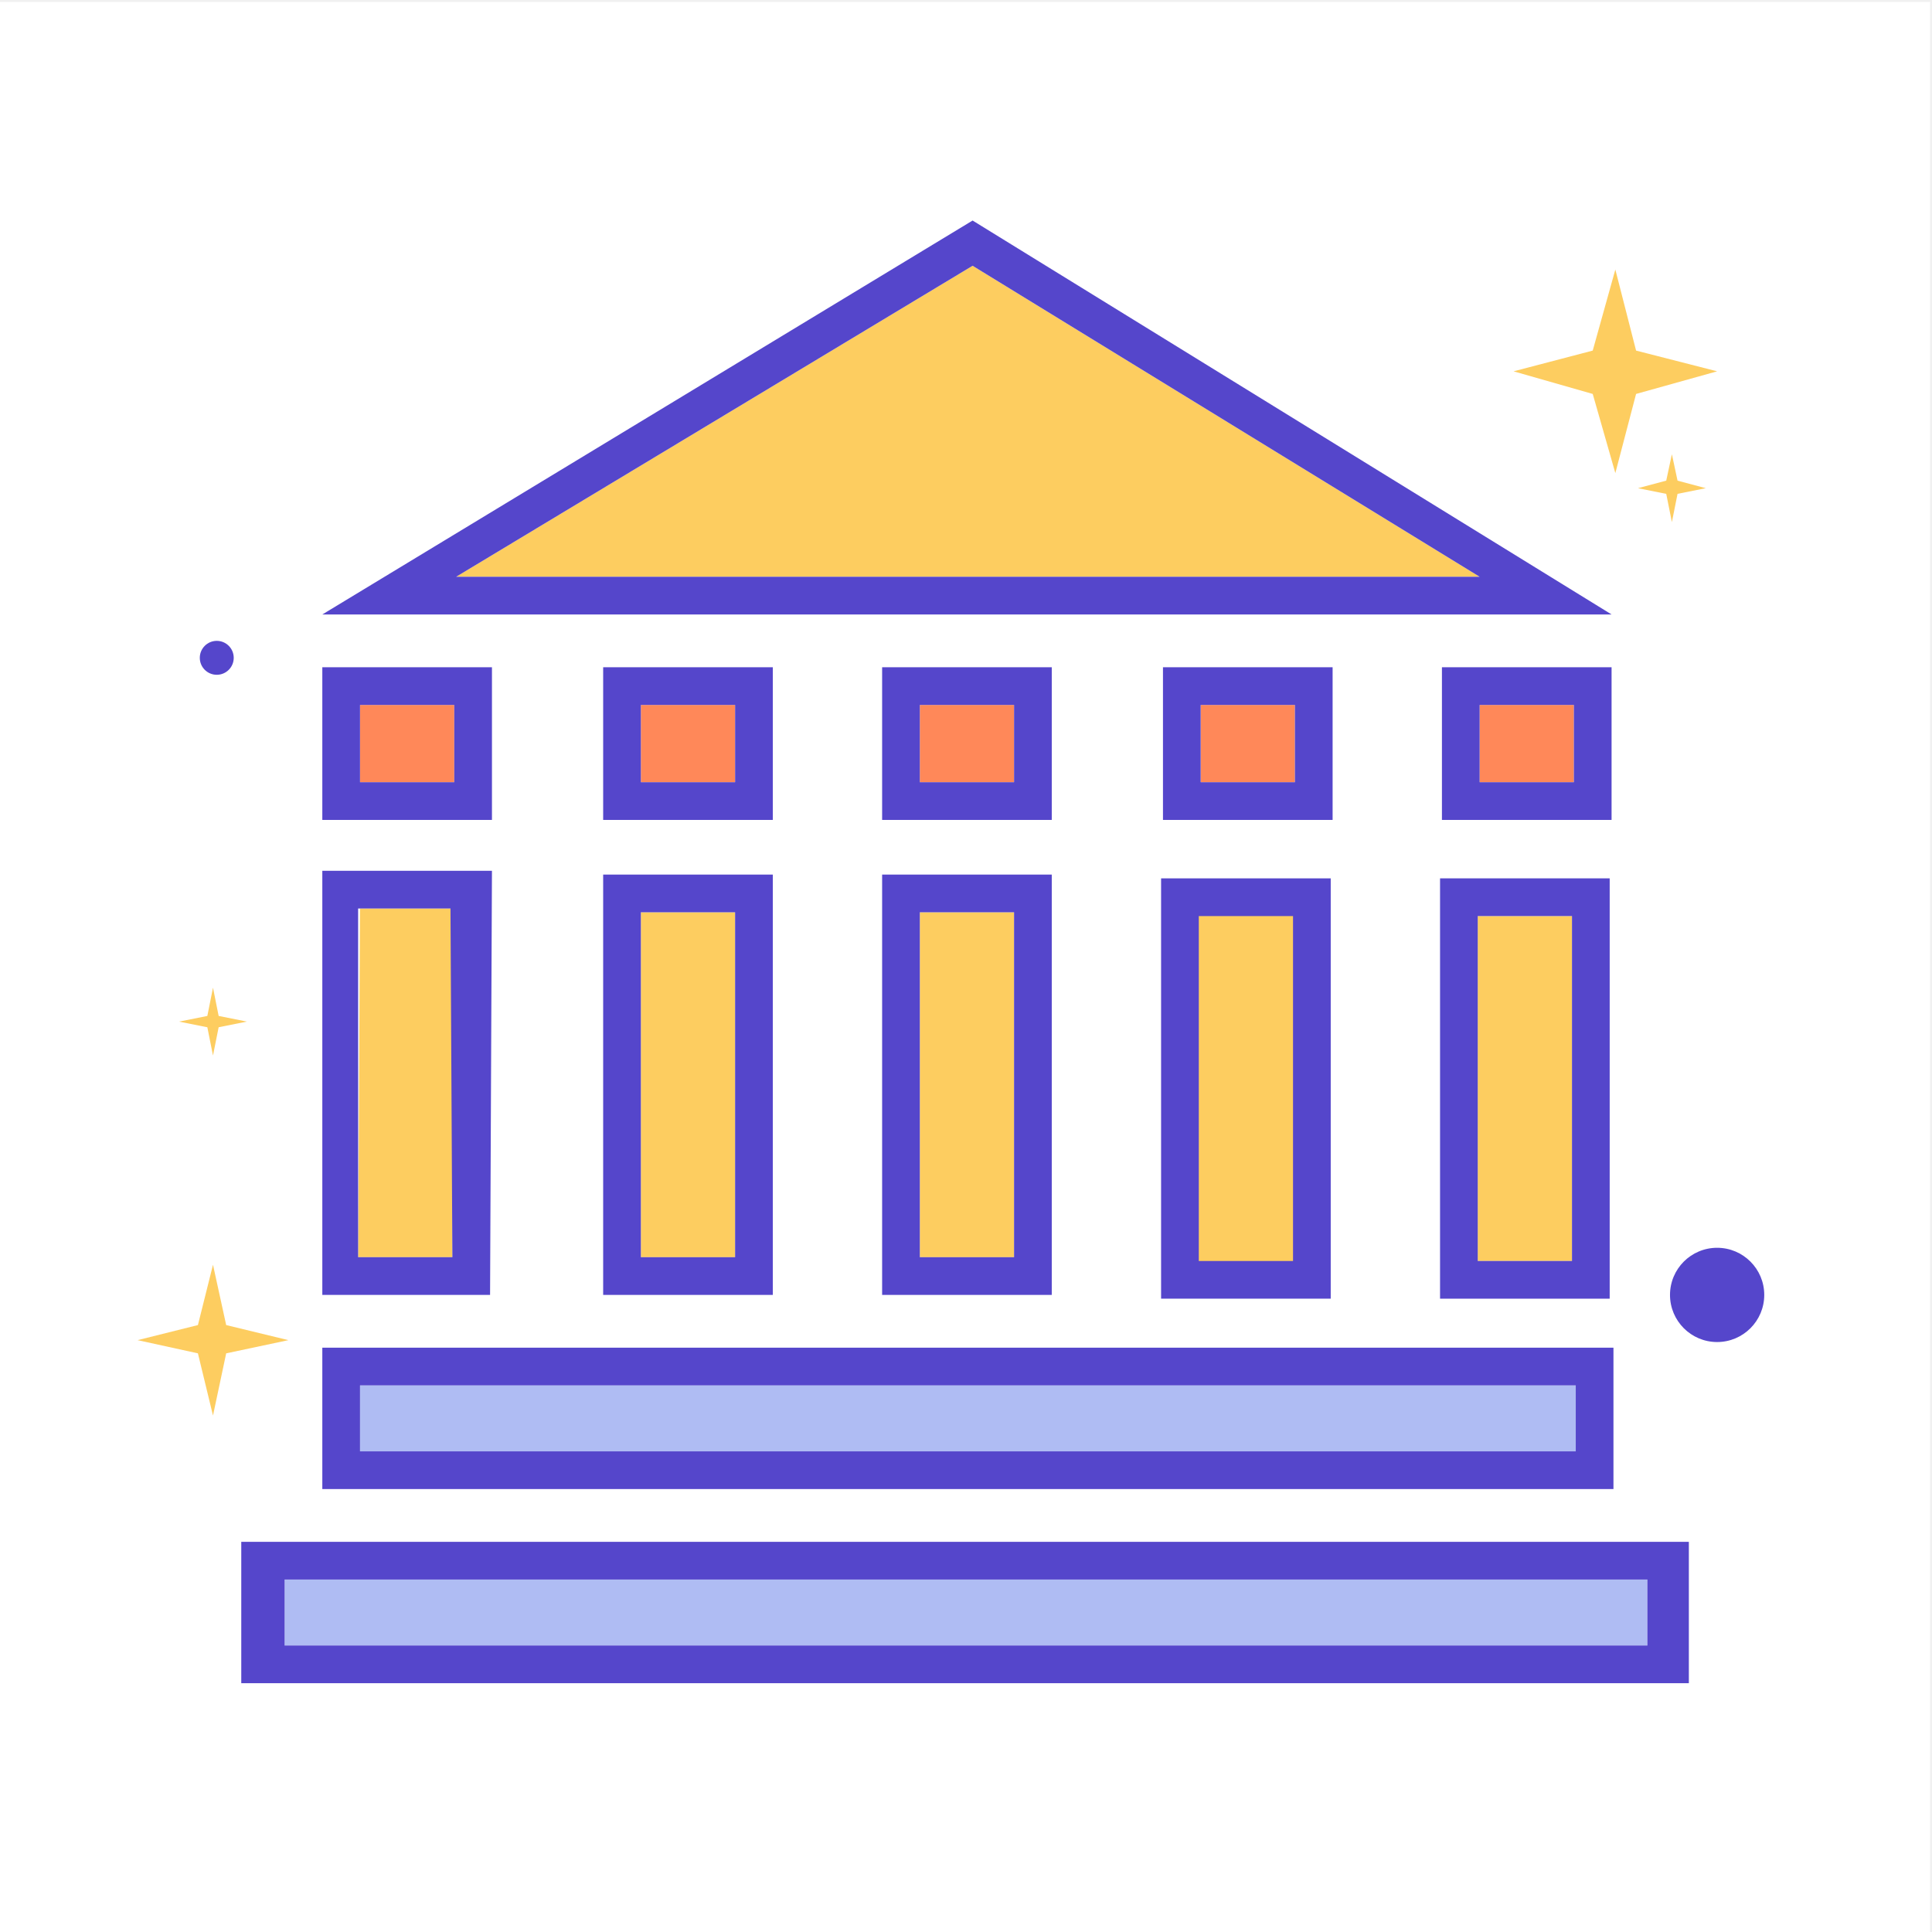
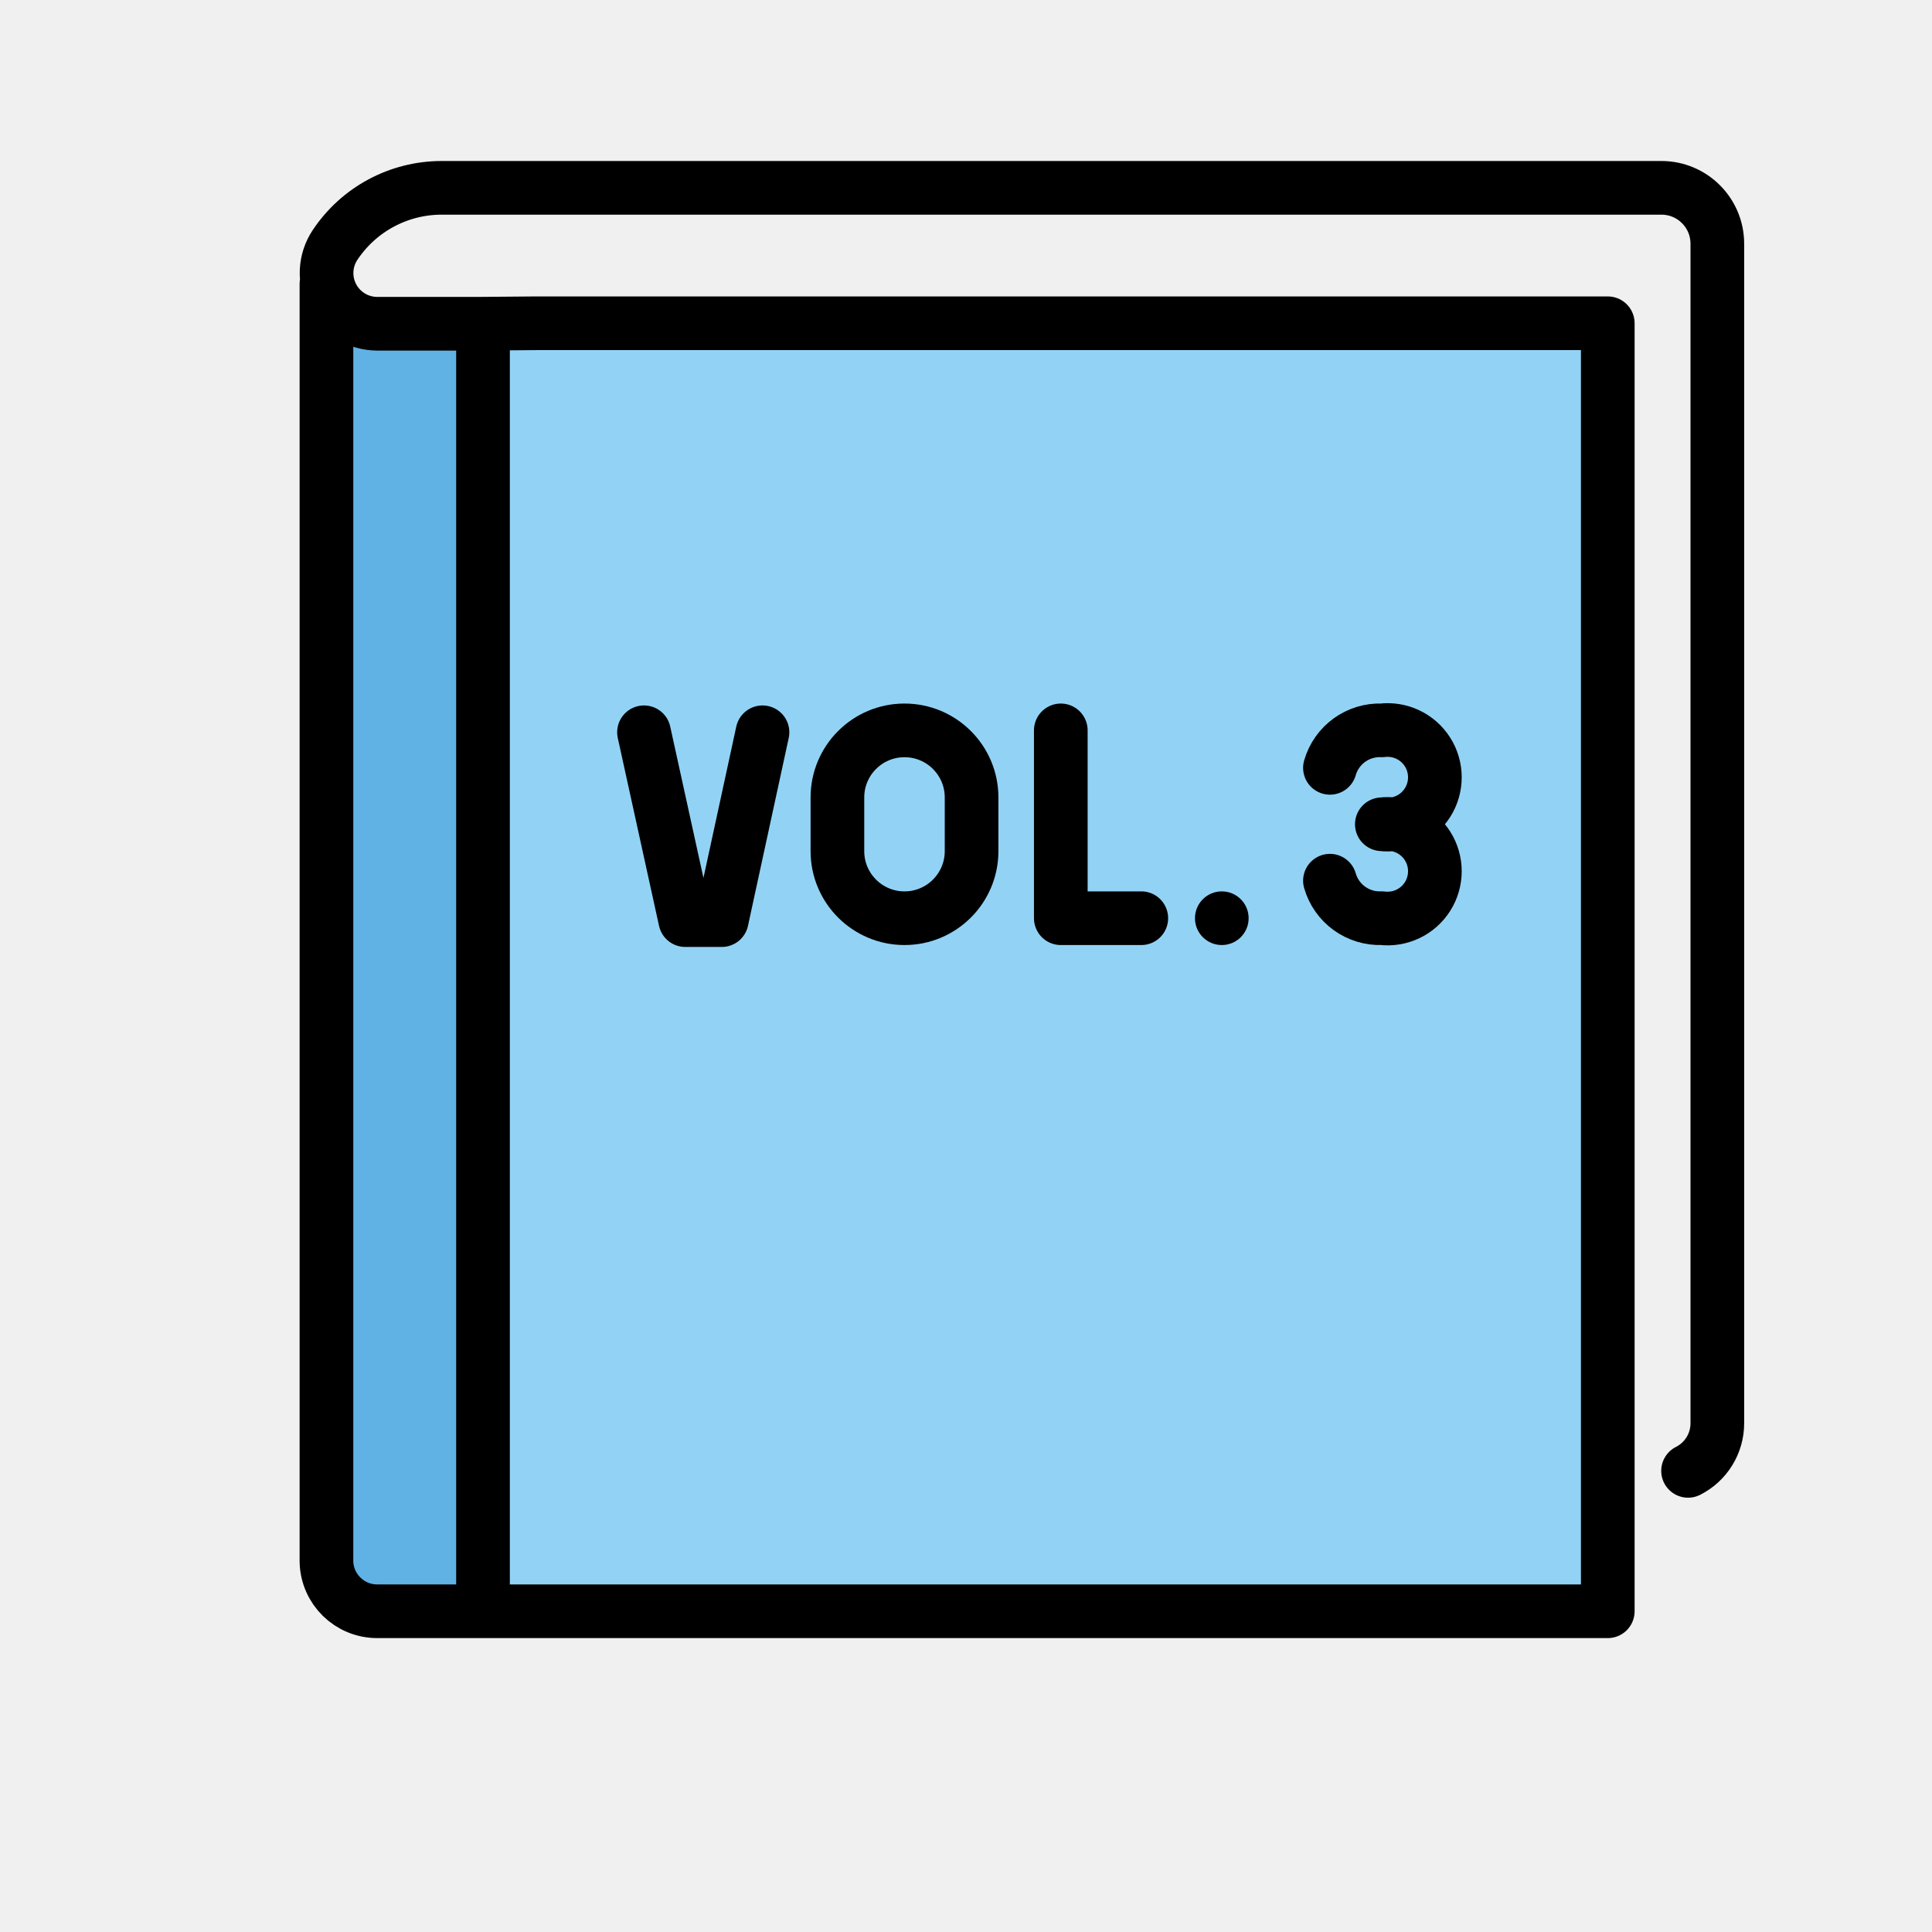
- <svg xmlns="http://www.w3.org/2000/svg" width="800px" height="800px" viewBox="0 0 1024 1024" class="icon" version="1.1">
-   <path d="M0.001 0.999h1023.001v1023.001H0.001z" fill="#FFFFFF" />
-   <path d="M844.177 208.796l-41.959-11.988 41.959-10.989 11.988-42.958 10.989 42.958 42.958 10.989-42.958 11.988-10.989 41.959-11.988-41.959zM104.899 717.3l-31.969-6.993 31.969-7.992 7.992-31.969 6.993 31.969 32.968 7.992-32.968 6.993-6.993 32.968-7.992-32.968zM883.139 261.744l-14.985-2.997 14.985-3.996 2.997-13.986 2.997 13.986 14.985 3.996-14.985 2.997-2.997 14.985-2.997-14.985zM109.894 544.468l-14.985-2.997 14.985-2.997 2.997-14.985 2.997 14.985 14.985 2.997-14.985 2.997-2.997 14.985-2.997-14.985z" fill="#FDCD60" />
-   <path d="M114.889 348.66m-8.991 0a8.991 8.991 0 1 0 17.982 0 8.991 8.991 0 1 0-17.982 0Z" fill="#5546CB" />
-   <path d="M910.112 711.305a24.976 24.976 0 1 1 24.976-24.976 24.976 24.976 0 0 1-24.976 24.976z m0-35.965a9.99 9.99 0 1 1 0 0.999z" fill="#5546CB" />
-   <path d="M626.389 469.541h69.932v204.65h-69.932z" fill="#FDCD60" />
-   <path d="M190.815 734.283h644.371v34.966H190.815z" fill="#AFBCF3" />
-   <path d="M855.166 714.302H170.834v74.927h684.332z m-19.98 54.946H190.815v-34.966h644.371z" fill="#5546CB" />
-   <path d="M150.854 837.182h722.295v34.966H150.854z" fill="#AFBCF3" />
-   <path d="M127.876 817.202v74.927h767.251v-74.927z m745.272 54.946H150.854v-34.966h722.295z" fill="#5546CB" />
-   <path d="M487.525 483.528h49.951v182.821h-49.951z" fill="#FDCD60" />
-   <path d="M467.544 686.33h89.912V463.547h-89.912z m19.98-202.802h49.951v182.821h-49.951z" fill="#5546CB" />
-   <path d="M339.669 483.528h49.951v182.821h-49.951z" fill="#FDCD60" />
-   <path d="M319.689 686.33h89.912V463.547h-89.912z m19.98-202.802h49.951v182.821h-49.951z" fill="#5546CB" />
-   <path d="M190.815 373.635h49.951v40.96h-49.951z" fill="#FF8859" />
-   <path d="M260.746 353.655h-89.912v80.921h89.912z m-19.98 60.94h-49.951v-40.96h49.951z" fill="#5546CB" />
-   <path d="M784.235 373.635h49.951v40.96h-49.951z" fill="#FF8859" />
-   <path d="M854.167 353.655h-89.912v80.921h89.912z m-19.98 60.94h-49.951v-40.96h49.951z" fill="#5546CB" />
-   <path d="M636.38 373.635h49.951v40.96h-49.951z" fill="#FF8859" />
-   <path d="M706.311 353.655h-89.912v80.921h89.912z m-19.98 60.94h-49.951v-40.96h49.951z" fill="#5546CB" />
-   <path d="M487.525 373.635h49.951v40.96h-49.951z" fill="#FF8859" />
-   <path d="M557.457 353.655h-89.912v80.921h89.912z m-19.98 60.94h-49.951v-40.96h49.951z" fill="#5546CB" />
-   <path d="M339.669 373.635h49.951v40.96h-49.951z" fill="#FF8859" />
-   <path d="M409.601 353.655h-89.912v80.921h89.912z m-19.98 60.94h-49.951v-40.96h49.951z" fill="#5546CB" />
-   <path d="M515.498 140.862L241.765 305.701h542.47L515.498 140.862z" fill="#FDCD60" />
-   <path d="M515.498 116.886L170.834 325.682h683.333z m0 23.977l268.738 164.839H241.765zM615.4 688.328h89.912V465.545h-89.912z m19.98-202.802h49.951v182.821h-49.951z" fill="#5546CB" />
-   <path d="M783.236 485.526h49.951v182.821h-49.951z" fill="#FDCD60" />
-   <path d="M763.256 688.328h89.912V465.545h-89.912z m19.98-202.802h49.951v182.821h-49.951z" fill="#5546CB" />
-   <path d="M189.816 666.349h49.951V481.53h-48.952l-0.999 184.82z" fill="#FDCD60" />
-   <path d="M260.746 461.549h-89.912v224.78h88.913z m-20.98 204.8h-49.951V481.53h48.952z" fill="#5546CB" />
+ <svg xmlns="http://www.w3.org/2000/svg" width="800px" height="800px" viewBox="0 0 72 72" id="emoji">
+   <g id="color">
+     <rect x="18" y="12" width="42" height="47.5" fill="#92d3f5" />
+     <rect x="12" y="12" width="6.992" height="47.5" fill="#61b2e4" />
+   </g>
+   <g id="line">
+     <line x1="18" x2="18" y1="13" y2="59" fill="none" stroke="#000000" stroke-linecap="round" stroke-linejoin="round" stroke-width="2" />
+     <path fill="none" stroke="#000000" stroke-linecap="round" stroke-linejoin="round" stroke-width="2" d="M62.909,54.815A1.986,1.986,0,0,0,64,53.047V9.083A2.083,2.083,0,0,0,61.917,7H16.459a4.771,4.771,0,0,0-3.973,2.13h0a1.889,1.889,0,0,0,1.573,2.935h3.809l2.133-.018H59.917v48H14.058a1.891,1.891,0,0,1-1.892-1.85V10.575" />
+     <g>
+       <polyline fill="none" stroke="#000000" stroke-linecap="round" stroke-linejoin="round" stroke-width="2" points="39.533 27.219 39.533 34.219 42.533 34.219" />
+       <path fill="none" stroke="#000000" stroke-linecap="round" stroke-linejoin="round" stroke-width="2" d="M33.708,34.219h0a2.5,2.5,0,0,1-2.5-2.5v-2a2.5,2.5,0,0,1,2.5-2.5h0a2.5,2.5,0,0,1,2.5,2.5v2A2.5,2.5,0,0,1,33.708,34.219Z" />
+       <circle cx="45.533" cy="34.219" r="1" />
+       <polyline fill="none" stroke="#000000" stroke-linecap="round" stroke-linejoin="round" stroke-width="2" points="28.416 27.29 26.898 34.29 26.208 34.29 25.537 34.29 24 27.29" />
+       <path fill="none" stroke="#000000" stroke-linecap="round" stroke-linejoin="round" stroke-width="2" d="M49.563,32.821a1.932,1.932,0,0,0,1.934,1.397h0a1.763,1.763,0,1,0,0-3.5,1.763,1.763,0,1,0,0-3.5h0a1.932,1.932,0,0,0-1.934,1.397" />
+     </g>
+   </g>
</svg>
